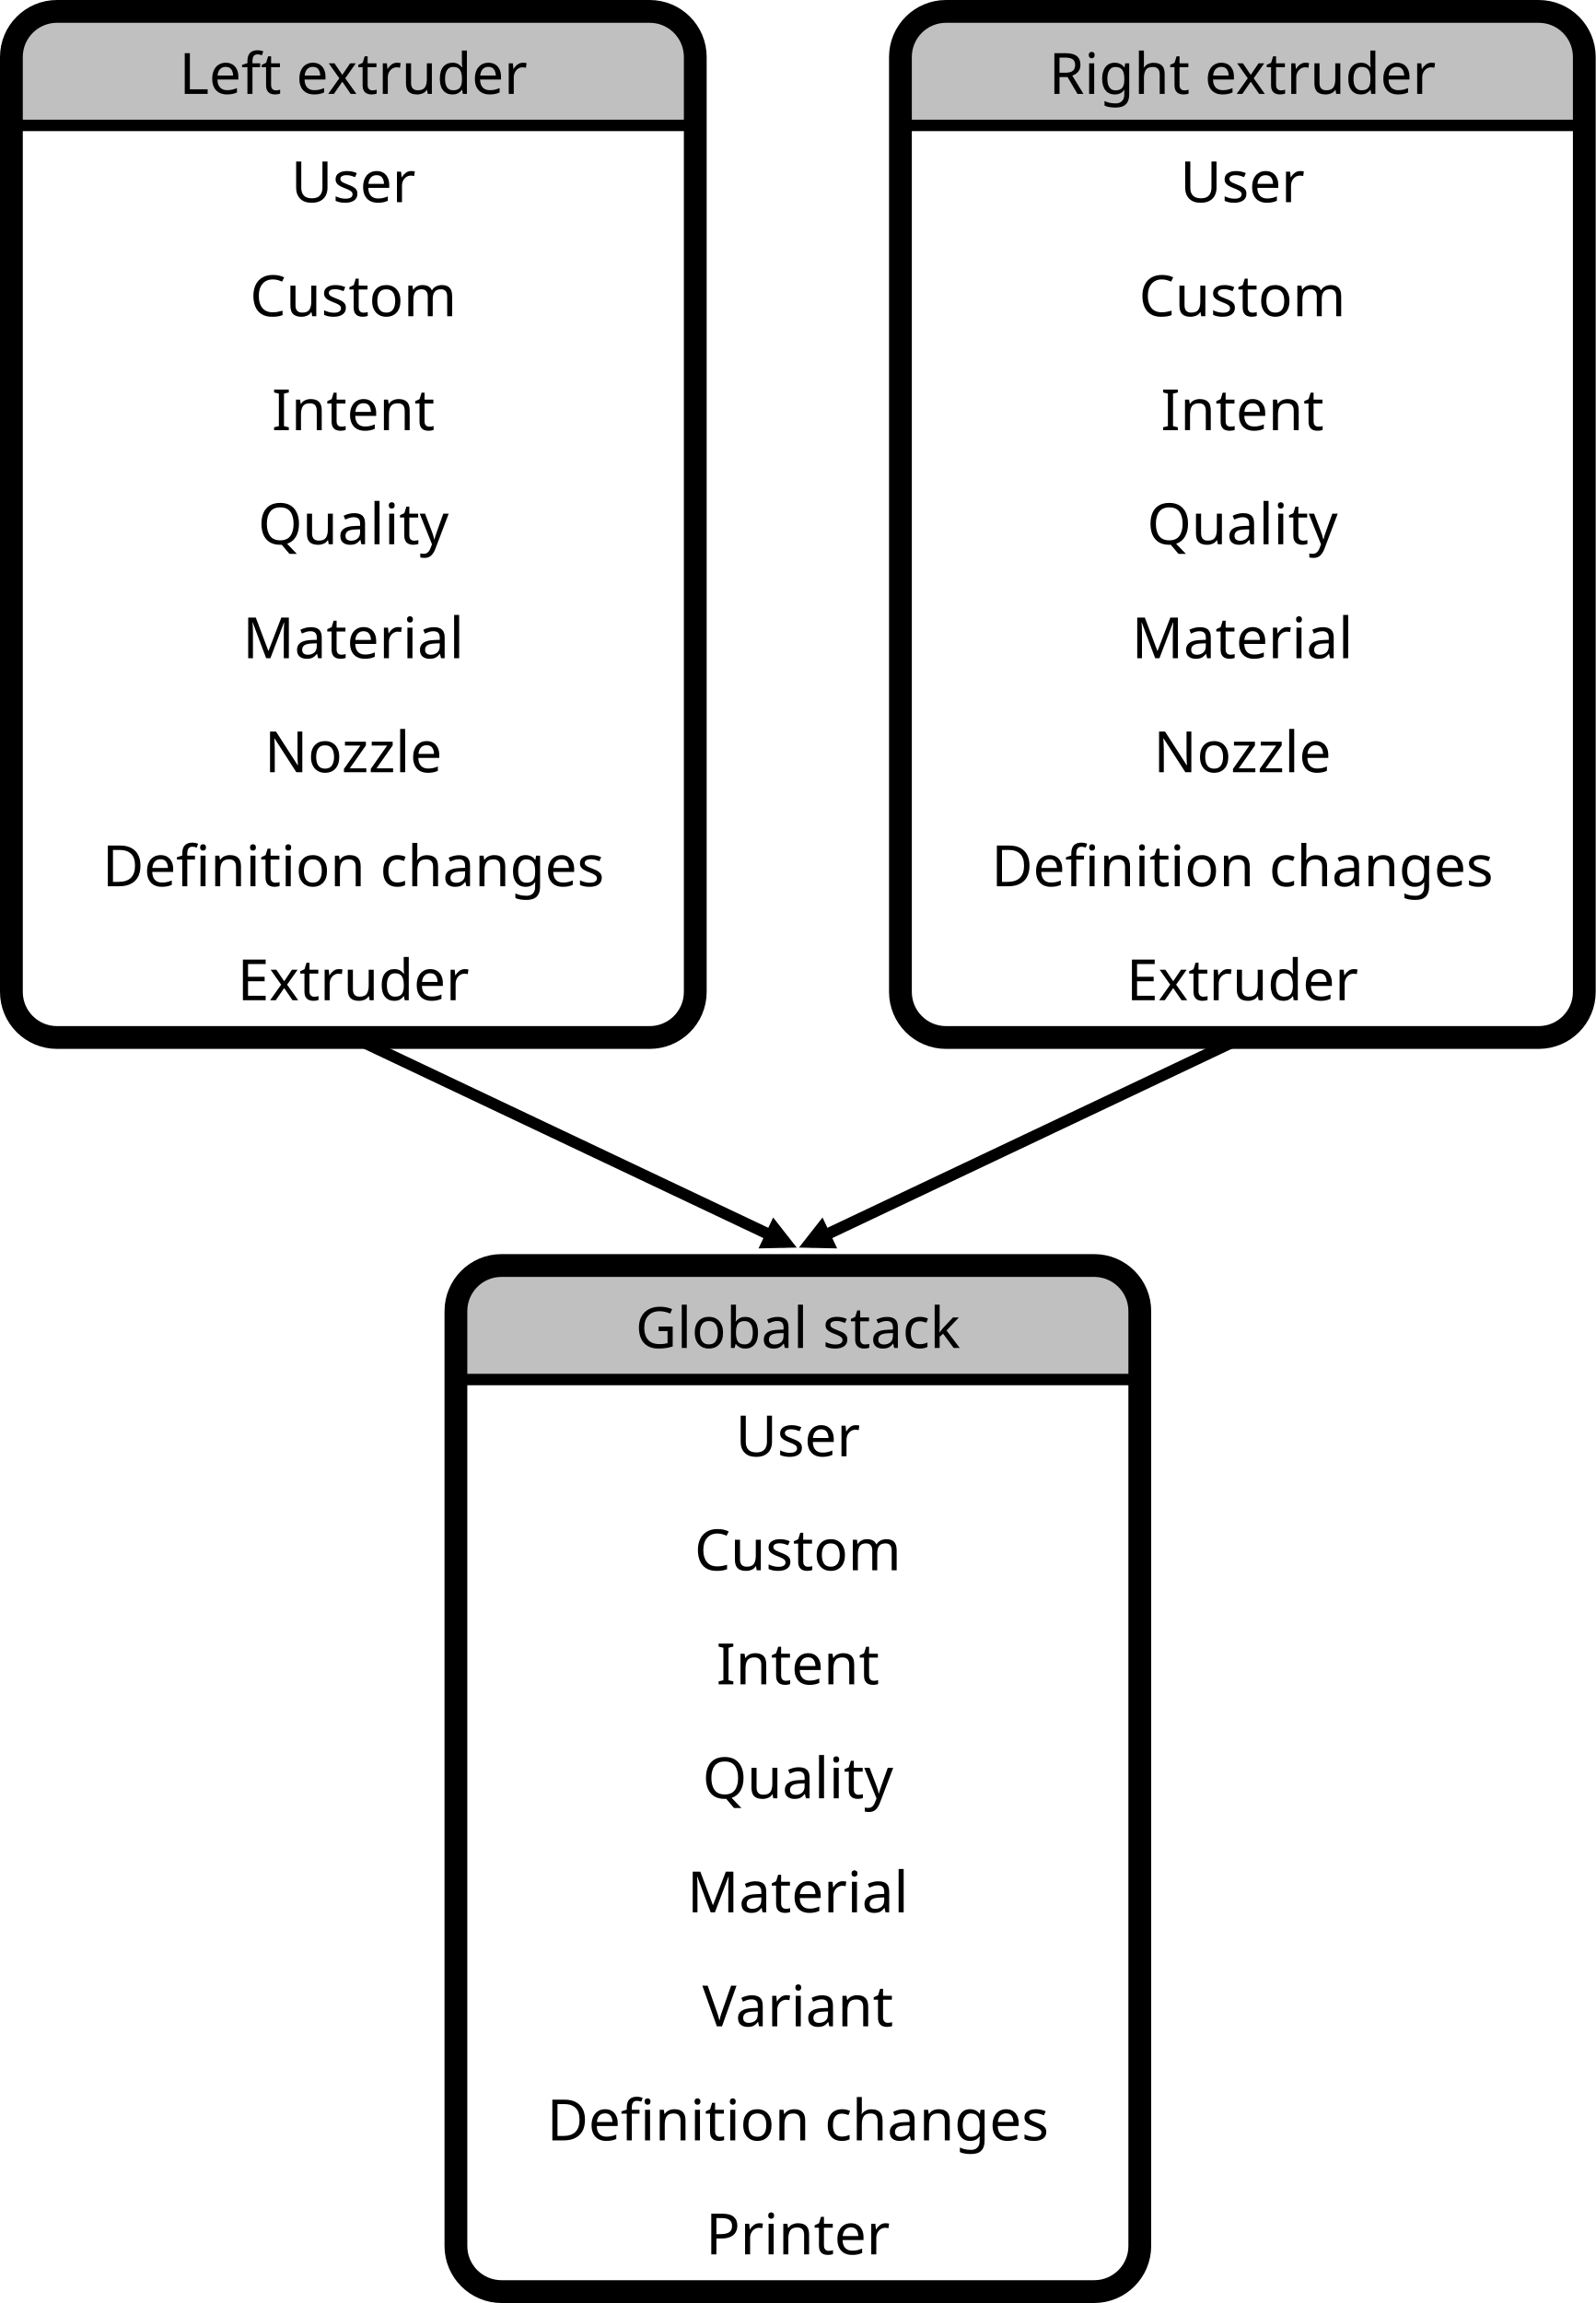
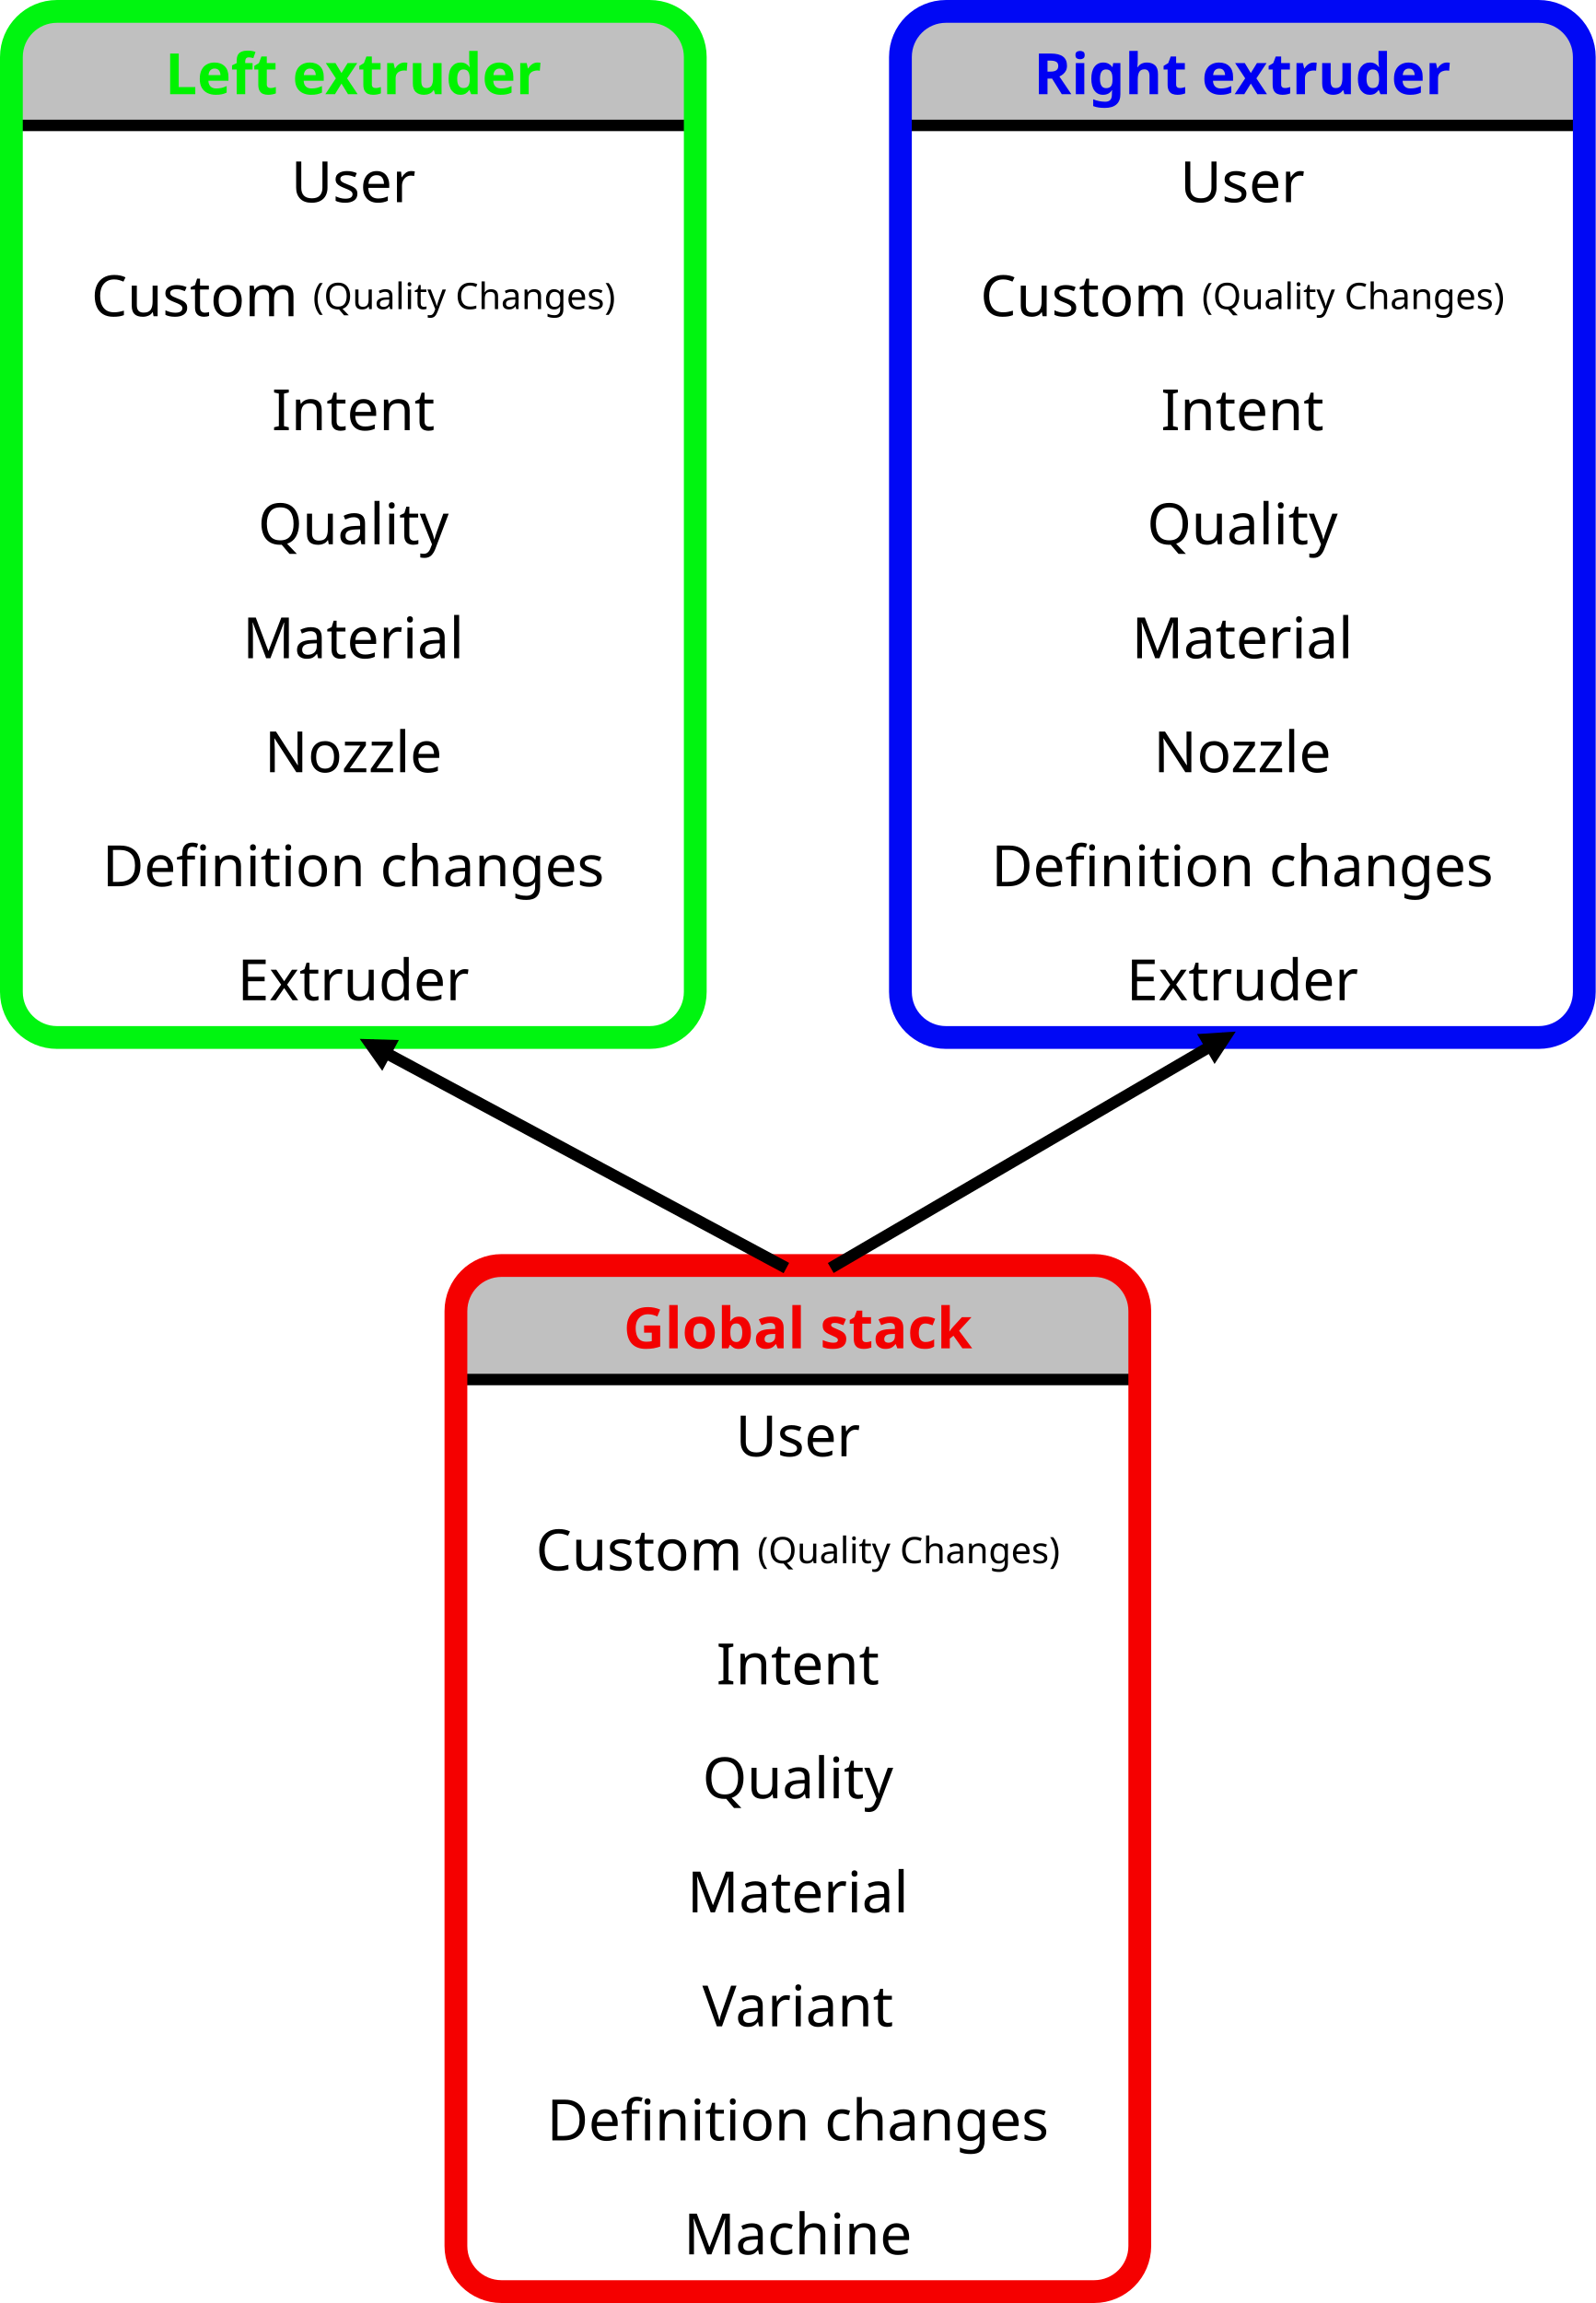
- <svg xmlns="http://www.w3.org/2000/svg" width="700" height="1010">
-   <defs>
-     <path id="stack-header" d="m0,50 v-30 a20,20 0 0 1 20,-20 h260 a20,20 0 0 1 20,20 v30 z" />
-     <marker id="arrow" refX="2" refY="1.5" markerWidth="3" markerHeight="3" orient="auto-start-reverse">
-       <polygon points="0,0 3,1.5 0,3" />
+ <svg xmlns="http://www.w3.org/2000/svg" id="svg86" version="1.1" height="1010" width="700">
+   <defs id="defs6">
+     <path d="m0,50 v-30 a20,20 0 0 1 20,-20 h260 a20,20 0 0 1 20,20 v30 z" id="stack-header" />
+     <marker orient="auto-start-reverse" markerHeight="3" markerWidth="3" refY="1.5" refX="2" id="arrow">
+       <polygon id="polygon3" points="0,0 3,1.5 0,3" />
    </marker>
  </defs>
-   <g stroke="black" stroke-width="5" fill="silver">
-     <use href="#stack-header" x="200" y="555" />
-     <use href="#stack-header" x="5" y="5" />
-     <use href="#stack-header" x="395" y="5" />
+   <g id="g14" fill="silver" stroke-width="5" stroke="black">
+     <use id="use8" y="555" x="200" href="#stack-header" />
+     <use id="use10" y="5" x="5" href="#stack-header" />
+     <use id="use12" y="5" x="395" href="#stack-header" />
  </g>
-   <g stroke="black" stroke-width="10" fill="none">
-     <rect x="200" y="555" width="300" height="450" rx="20" />
-     <rect x="5" y="5" width="300" height="450" rx="20" />
-     <rect x="395" y="5" width="300" height="450" rx="20" />
+   <g id="g22" fill="none" stroke-width="10" stroke="#000000">
+     <rect style="fill:none;fill-opacity:1;stroke:#f50000;stroke-opacity:1" id="rect16" rx="20" height="450" width="300" y="555" x="200" />
+     <rect style="stroke:#00f510;stroke-opacity:1" id="rect18" rx="20" height="450" width="300" y="5" x="5" />
+     <rect style="stroke:#0008f5;stroke-opacity:1" id="rect20" rx="20" height="450" width="300" y="5" x="395" />
  </g>
-   <g font-family="sans-serif" font-size="25" dominant-baseline="middle" text-anchor="middle">
-     <text x="350" y="582.5">Global stack</text>
-     <text x="350" y="630">User</text>
-     <text x="350" y="680">Custom</text>
-     <text x="350" y="730">Intent</text>
-     <text x="350" y="780">Quality</text>
-     <text x="350" y="830">Material</text>
-     <text x="350" y="880">Variant</text>
-     <text x="350" y="930">Definition changes</text>
-     <text x="350" y="980">Printer</text>
-     <text x="155" y="32.5">Left extruder</text>
-     <text x="155" y="80">User</text>
-     <text x="155" y="130">Custom</text>
-     <text x="155" y="180">Intent</text>
-     <text x="155" y="230">Quality</text>
-     <text x="155" y="280">Material</text>
-     <text x="155" y="330">Nozzle</text>
-     <text x="155" y="380">Definition changes</text>
-     <text x="155" y="430">Extruder</text>
-     <text x="545" y="32.5">Right extruder</text>
-     <text x="545" y="80">User</text>
-     <text x="545" y="130">Custom</text>
-     <text x="545" y="180">Intent</text>
-     <text x="545" y="230">Quality</text>
-     <text x="545" y="280">Material</text>
-     <text x="545" y="330">Nozzle</text>
-     <text x="545" y="380">Definition changes</text>
-     <text x="545" y="430">Extruder</text>
+   <g id="g78" text-anchor="middle" dominant-baseline="middle" font-size="25px" font-family="sans-serif">
+     <text id="text24" y="582.5" x="350">
+       <tspan id="tspan927" style="font-style:normal;font-variant:normal;font-weight:bold;font-stretch:normal;font-family:sans-serif;-inkscape-font-specification:'sans-serif Bold';fill:#f30000;fill-opacity:1">Global stack</tspan>
+     </text>
+     <text id="text26" y="630" x="350">User</text>
+     <text id="text28" y="680" x="350">Custom <tspan id="tspan921" style="font-size:16px">(Quality Changes)</tspan>
+     </text>
+     <text id="text30" y="730" x="350">Intent</text>
+     <text id="text32" y="780" x="350">Quality</text>
+     <text id="text34" y="830" x="350">Material</text>
+     <text id="text36" y="880" x="350">Variant</text>
+     <text id="text38" y="930" x="350">Definition changes</text>
+     <text id="text40" y="980" x="350">Machine</text>
+     <text id="text42" y="32.5" x="155">
+       <tspan id="tspan931" style="font-style:normal;font-variant:normal;font-weight:bold;font-stretch:normal;font-family:sans-serif;-inkscape-font-specification:'sans-serif Bold';fill:#00f300;fill-opacity:1">Left extruder</tspan>
+     </text>
+     <text id="text44" y="80" x="155">User</text>
+     <text id="text46" y="130" x="155">Custom <tspan id="tspan923" style="font-size:16px">(Quality Changes)</tspan>
+     </text>
+     <text id="text48" y="180" x="155">Intent</text>
+     <text id="text50" y="230" x="155">Quality</text>
+     <text id="text52" y="280" x="155">Material</text>
+     <text id="text54" y="330" x="155">Nozzle</text>
+     <text id="text56" y="380" x="155">Definition changes</text>
+     <text id="text58" y="430" x="155">Extruder</text>
+     <text id="text60" y="32.5" x="545">
+       <tspan id="tspan929" style="font-style:normal;font-variant:normal;font-weight:bold;font-stretch:normal;font-family:sans-serif;-inkscape-font-specification:'sans-serif Bold';fill:#0000f3;fill-opacity:1">Right extruder</tspan>
+     </text>
+     <text id="text62" y="80" x="545">User</text>
+     <text id="text64" y="130" x="545">Custom <tspan id="tspan925" style="font-size:16px">(Quality Changes)</tspan>
+     </text>
+     <text id="text66" y="180" x="545">Intent</text>
+     <text id="text68" y="230" x="545">Quality</text>
+     <text id="text70" y="280" x="545">Material</text>
+     <text id="text72" y="330" x="545">Nozzle</text>
+     <text id="text74" y="380" x="545">Definition changes</text>
+     <text id="text76" y="430" x="545">Extruder</text>
  </g>
-   <g stroke="black" stroke-width="5" marker-end="url(#arrow)">
-     <line x1="155" y1="455" x2="345" y2="545" />
-     <line x1="545" y1="455" x2="355" y2="545" />
-   </g>
+   <line x1="344.966" y1="556.108" x2="162.312" y2="458.037" id="line80" style="stroke:#000000;stroke-width:5.117;marker-end:url(#arrow)" />
+   <line x1="364.432" y1="556.09" x2="537.721" y2="454.96" id="line82" style="stroke:#000000;stroke-width:5.062;marker-end:url(#arrow)" />
</svg>
